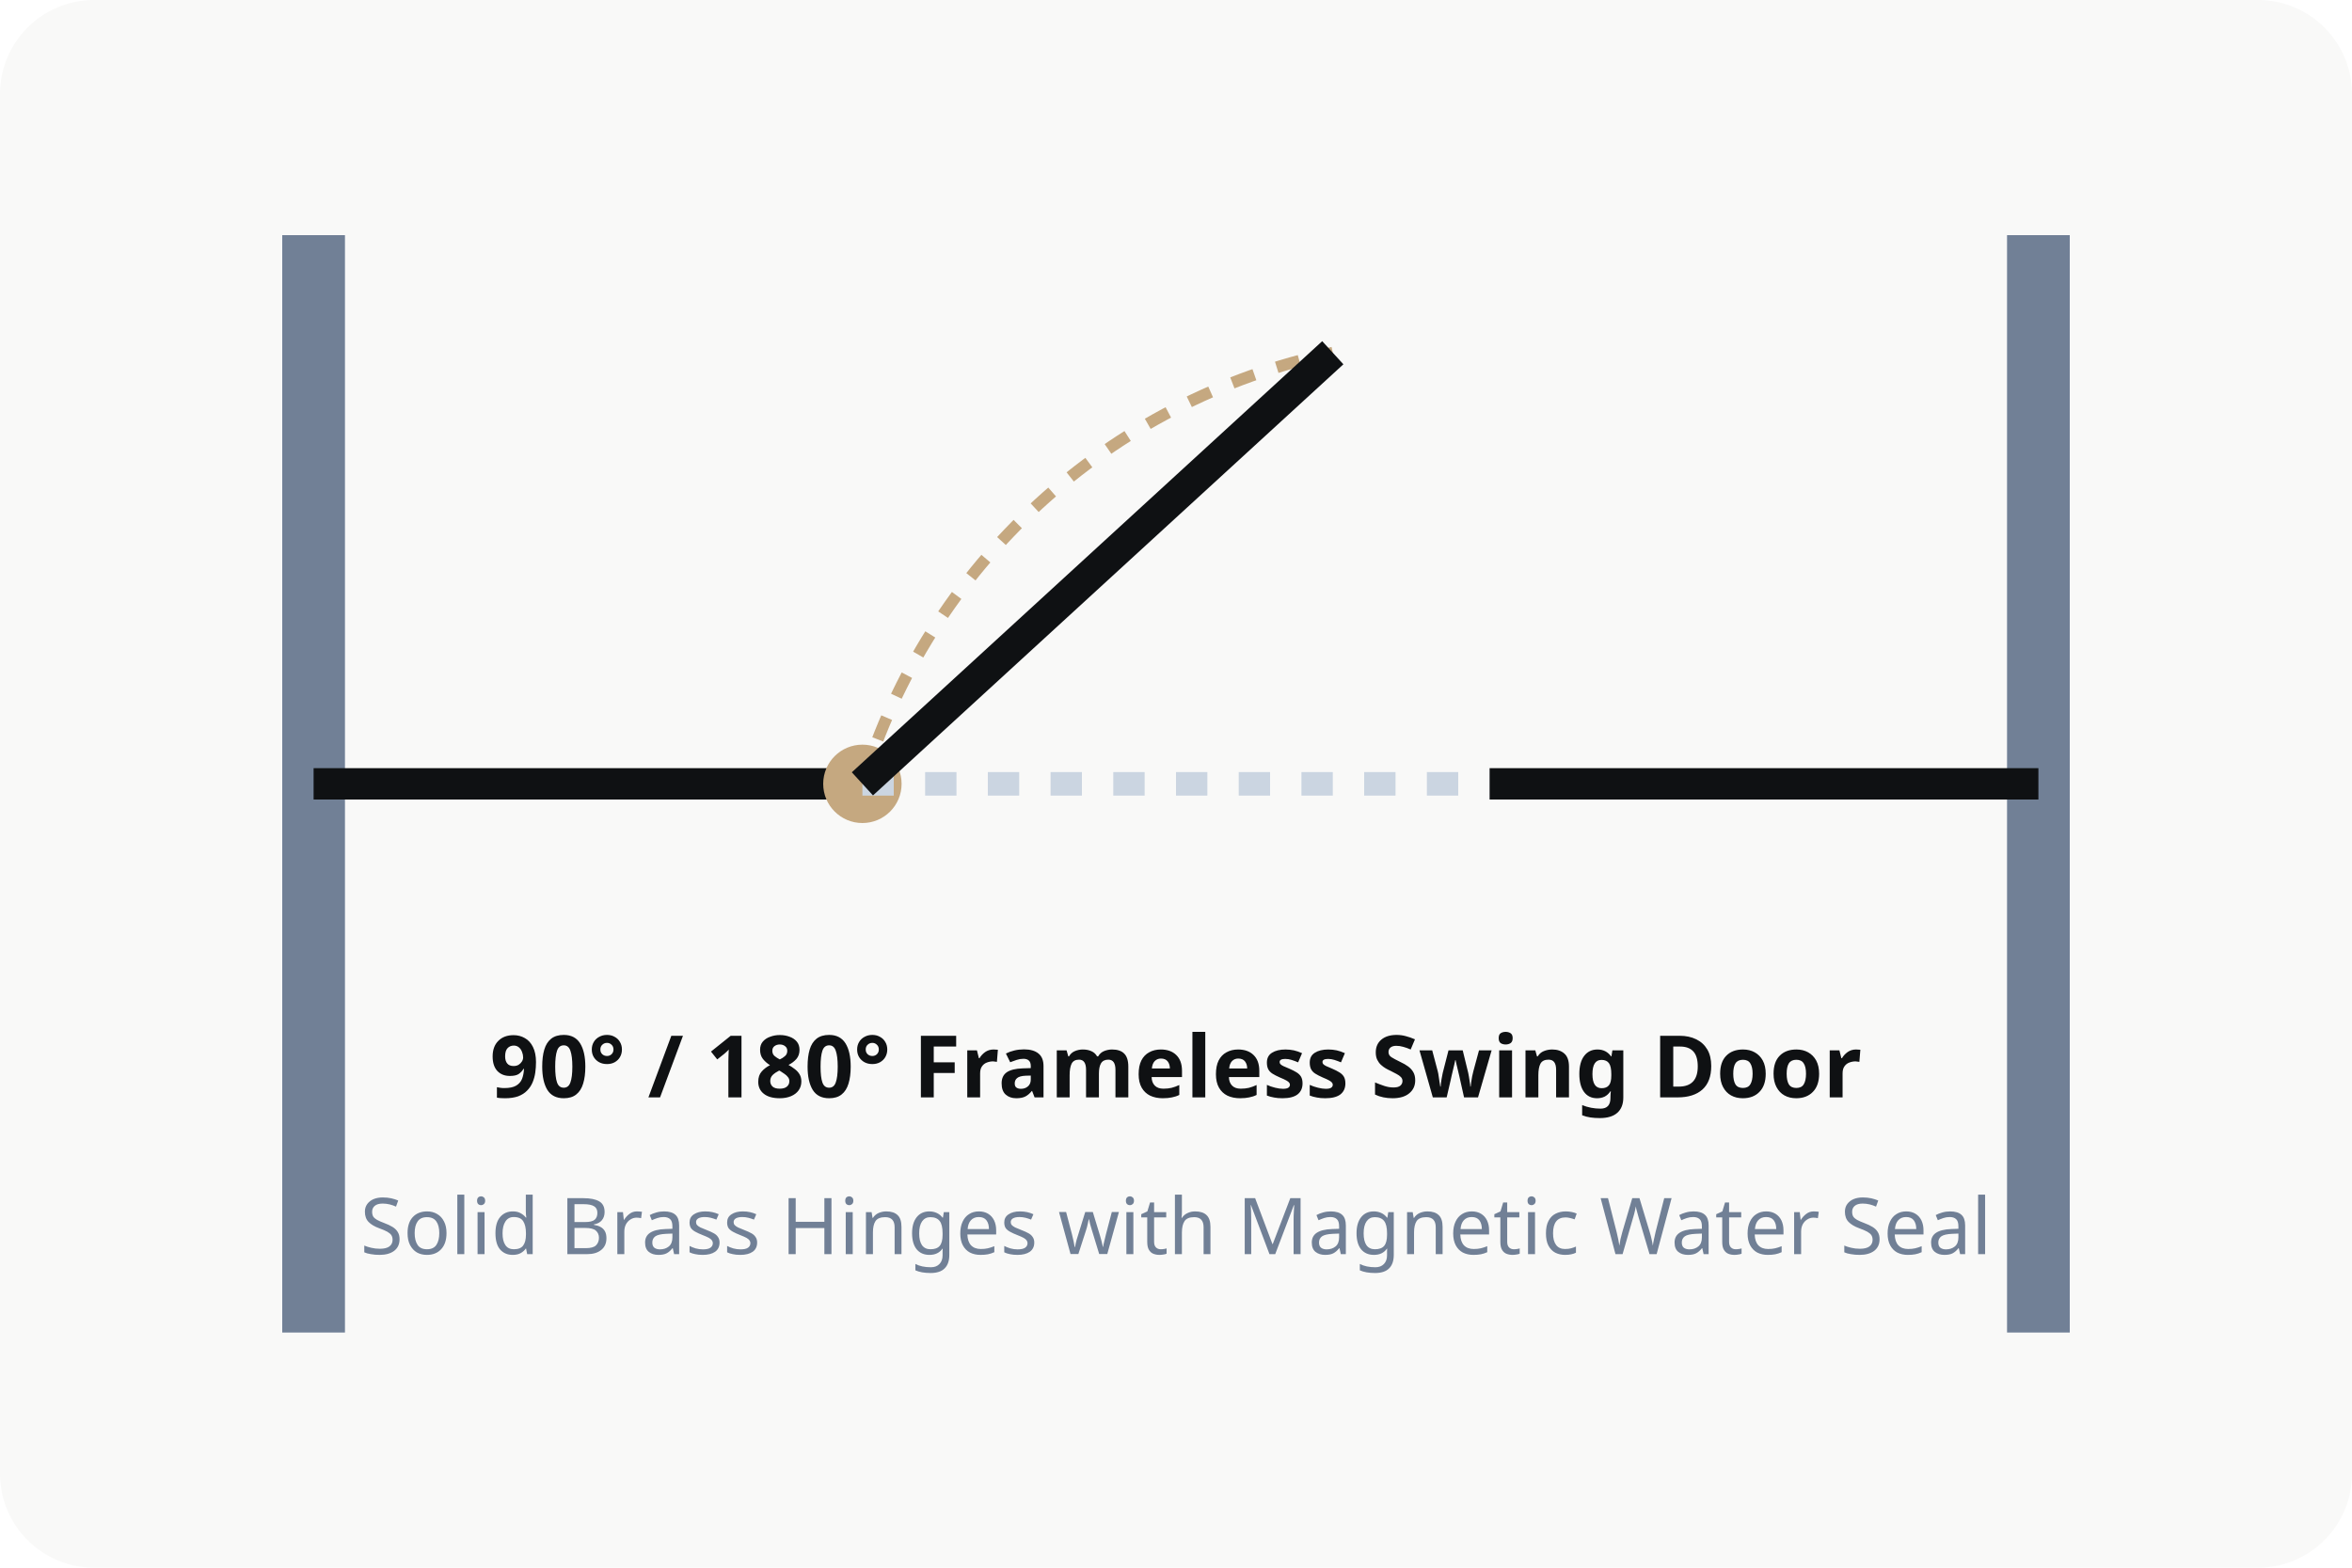
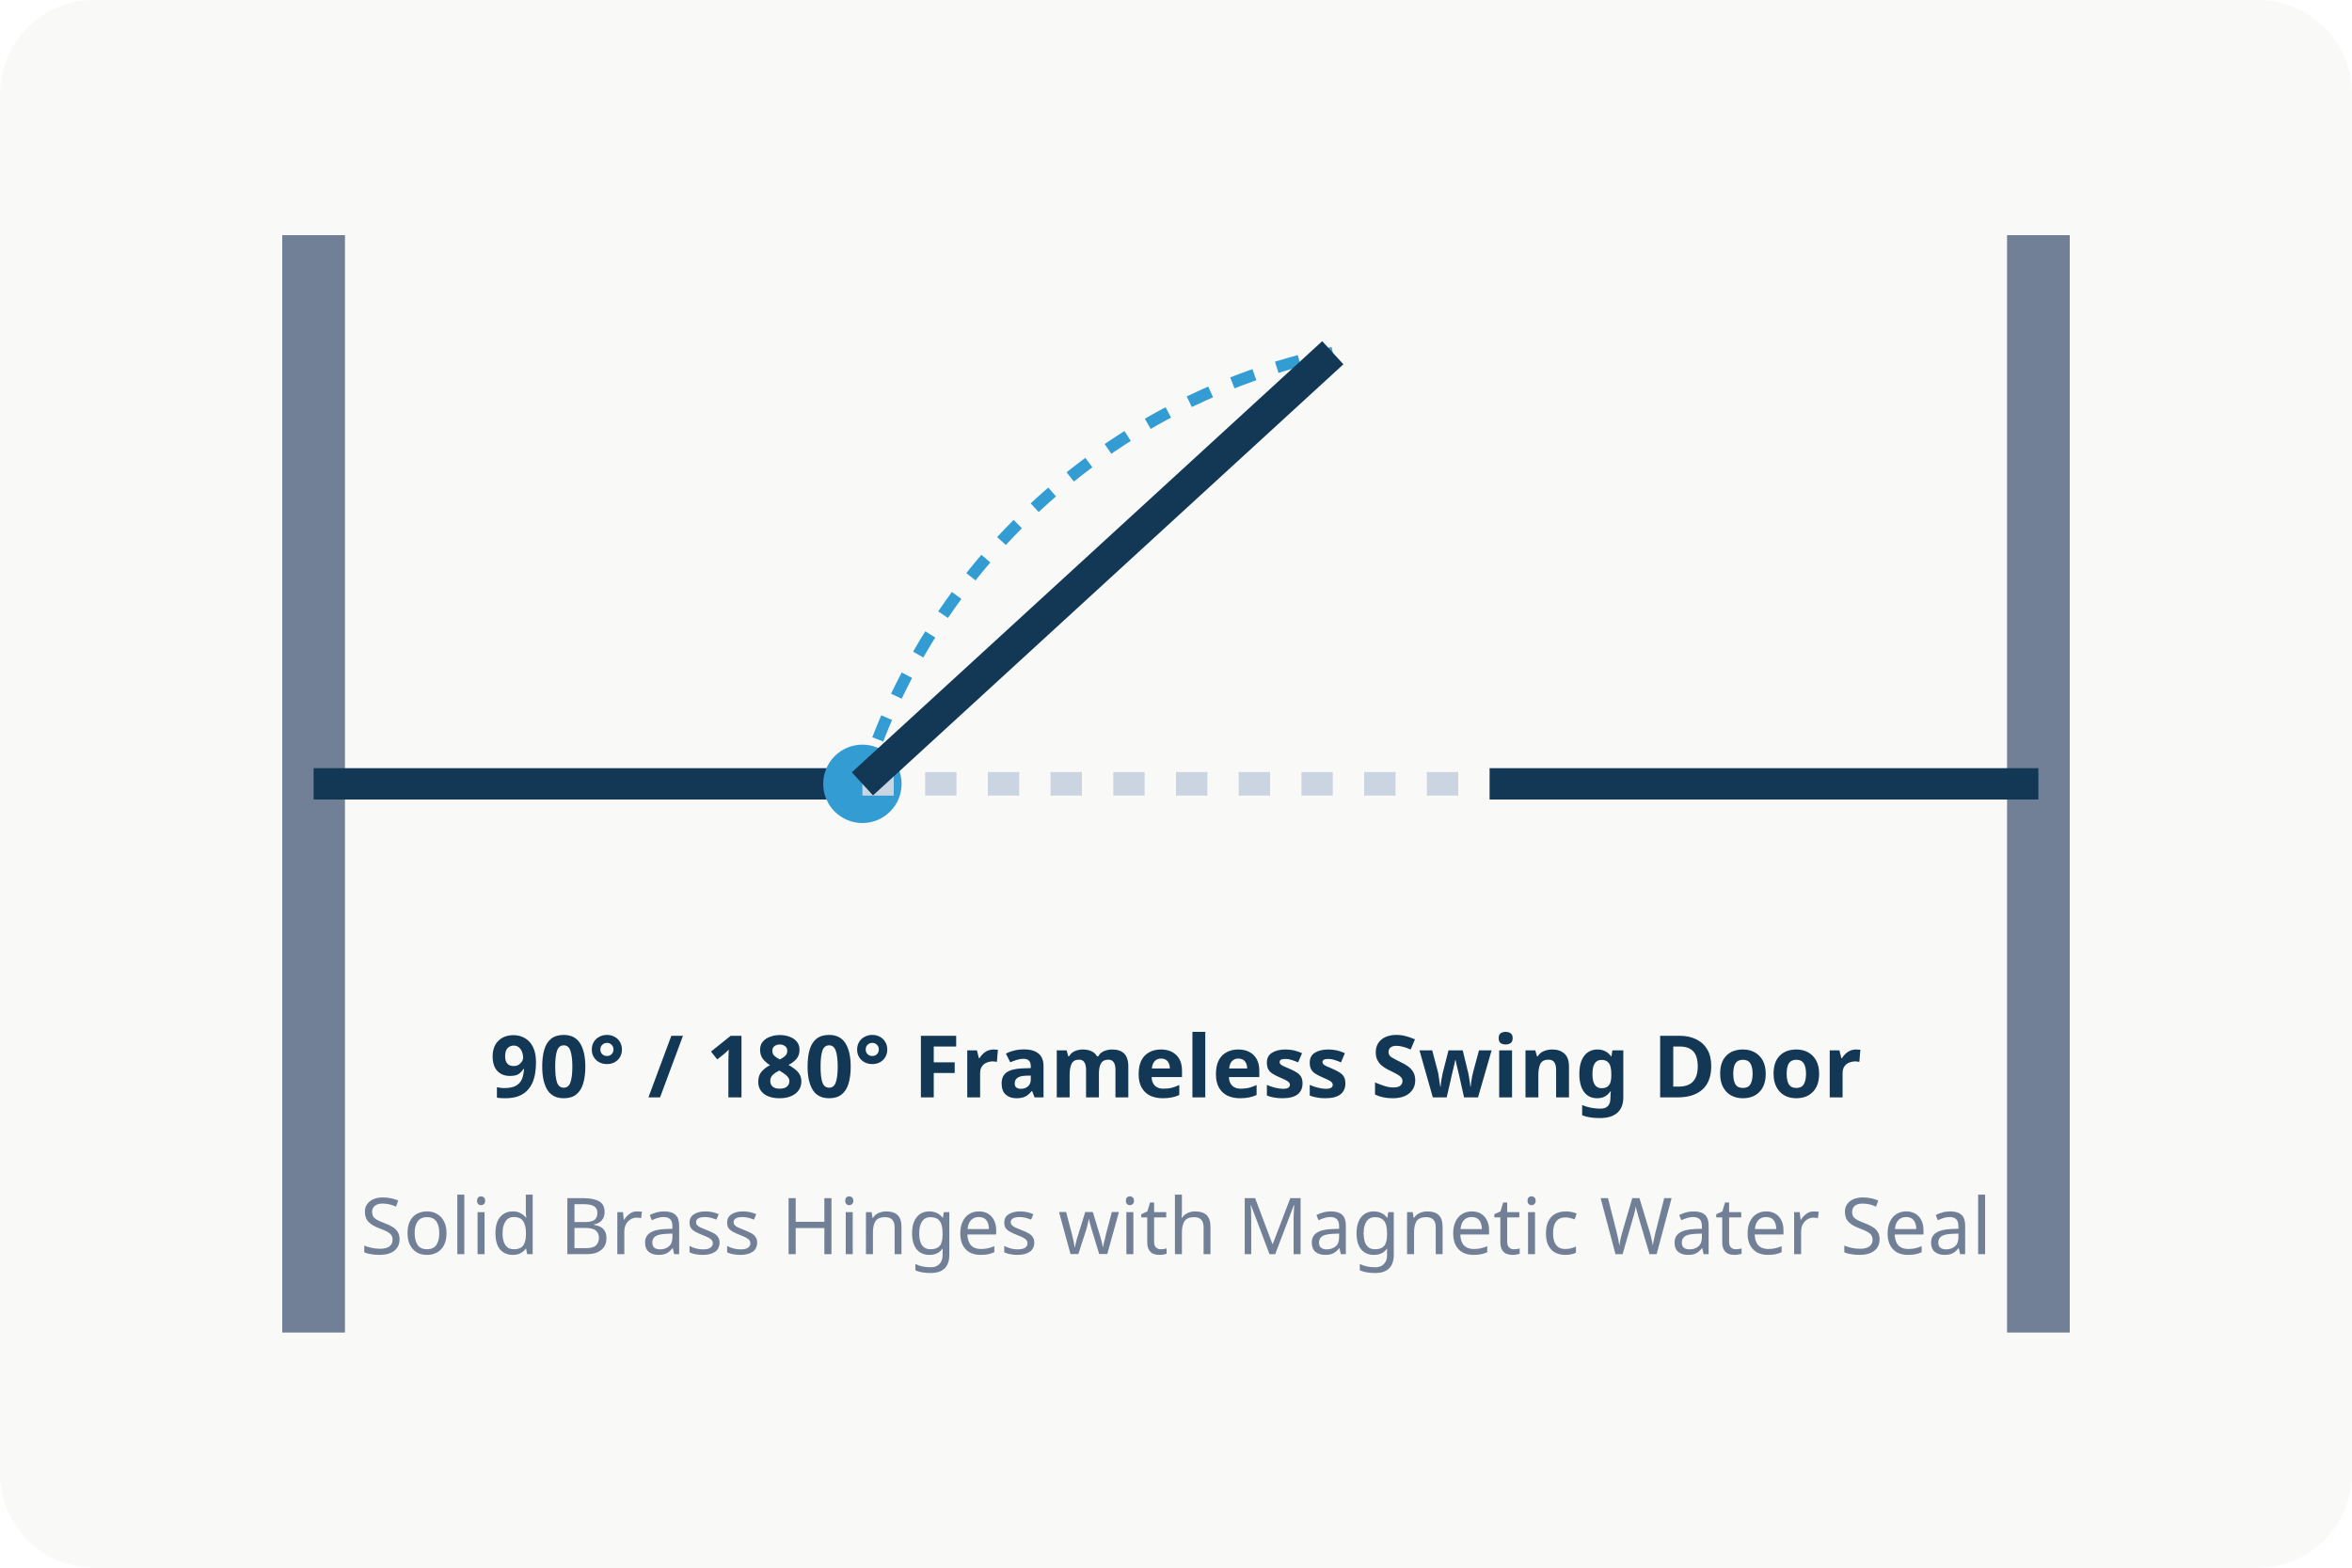
<svg xmlns="http://www.w3.org/2000/svg" viewBox="0 0 300 200" fill="none">
  <rect width="300" height="200" rx="12" fill="#F9F9F8" />
  <line x1="40" y1="30" x2="40" y2="170" stroke="#718096" stroke-width="8" />
  <line x1="260" y1="30" x2="260" y2="170" stroke="#718096" stroke-width="8" />
-   <line x1="40" y1="100" x2="110" y2="100" stroke="#0F1113" stroke-width="4" />
-   <circle cx="110" cy="100" r="5" fill="#C5A880" />
-   <path d="M110 100 A80 80 0 0 1 170 45" stroke="#C5A880" stroke-width="1.5" stroke-dasharray="3 3" />
+   <line x1="40" y1="100" x2="110" y2="100" stroke="#133855" stroke-width="4" />
+   <circle cx="110" cy="100" r="5" fill="#339CD3" />
+   <path d="M110 100 A80 80 0 0 1 170 45" stroke="#339CD3" stroke-width="1.5" stroke-dasharray="3 3" />
  <line x1="110" y1="100" x2="190" y2="100" stroke="#CBD5E1" stroke-width="3" stroke-dasharray="4 4" />
-   <line x1="110" y1="100" x2="170" y2="45" stroke="#0F1113" stroke-width="4" />
-   <line x1="190" y1="100" x2="260" y2="100" stroke="#0F1113" stroke-width="4" />
-   <text x="150" y="140" text-anchor="middle" font-family="sans-serif" font-size="11" font-weight="600" fill="#0F1113">90° / 180° Frameless Swing Door</text>
+   <line x1="110" y1="100" x2="170" y2="45" stroke="#133855" stroke-width="4" />
+   <line x1="190" y1="100" x2="260" y2="100" stroke="#133855" stroke-width="4" />
+   <text x="150" y="140" text-anchor="middle" font-family="sans-serif" font-size="11" font-weight="600" fill="#133855">90° / 180° Frameless Swing Door</text>
  <text x="150" y="160" text-anchor="middle" font-family="sans-serif" font-size="10" fill="#718096">Solid Brass Hinges with Magnetic Water Seal</text>
</svg>
